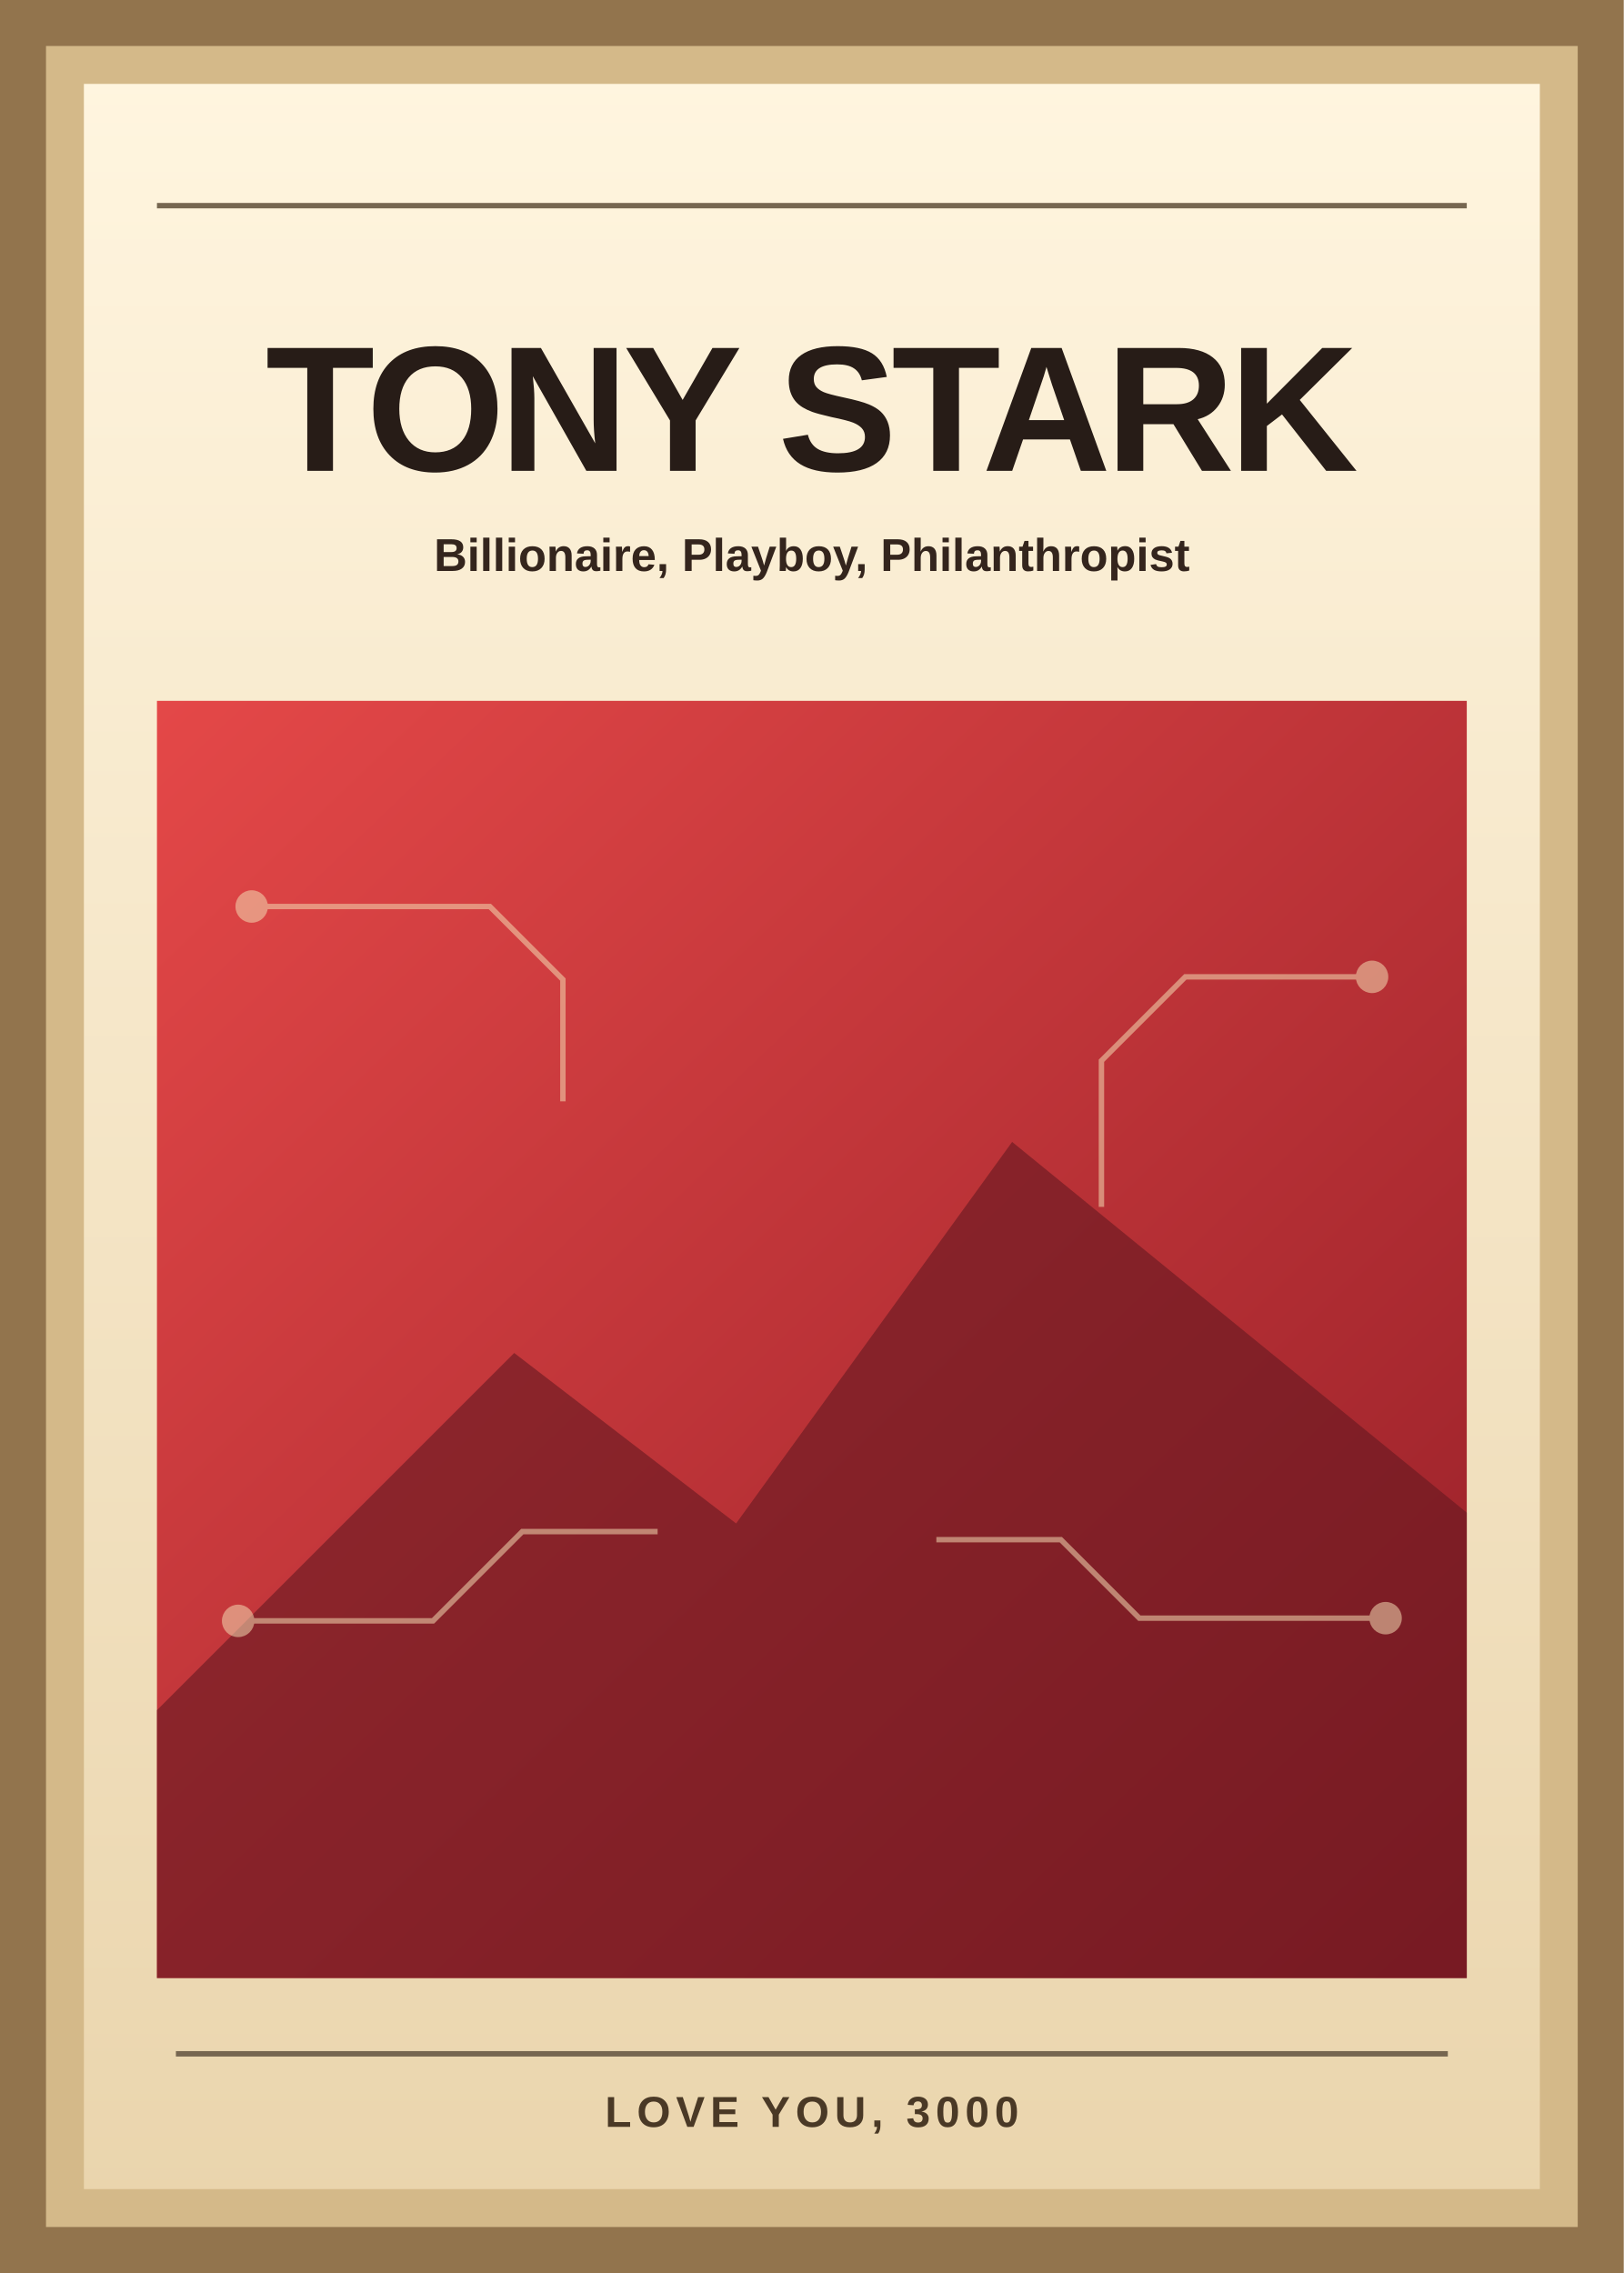
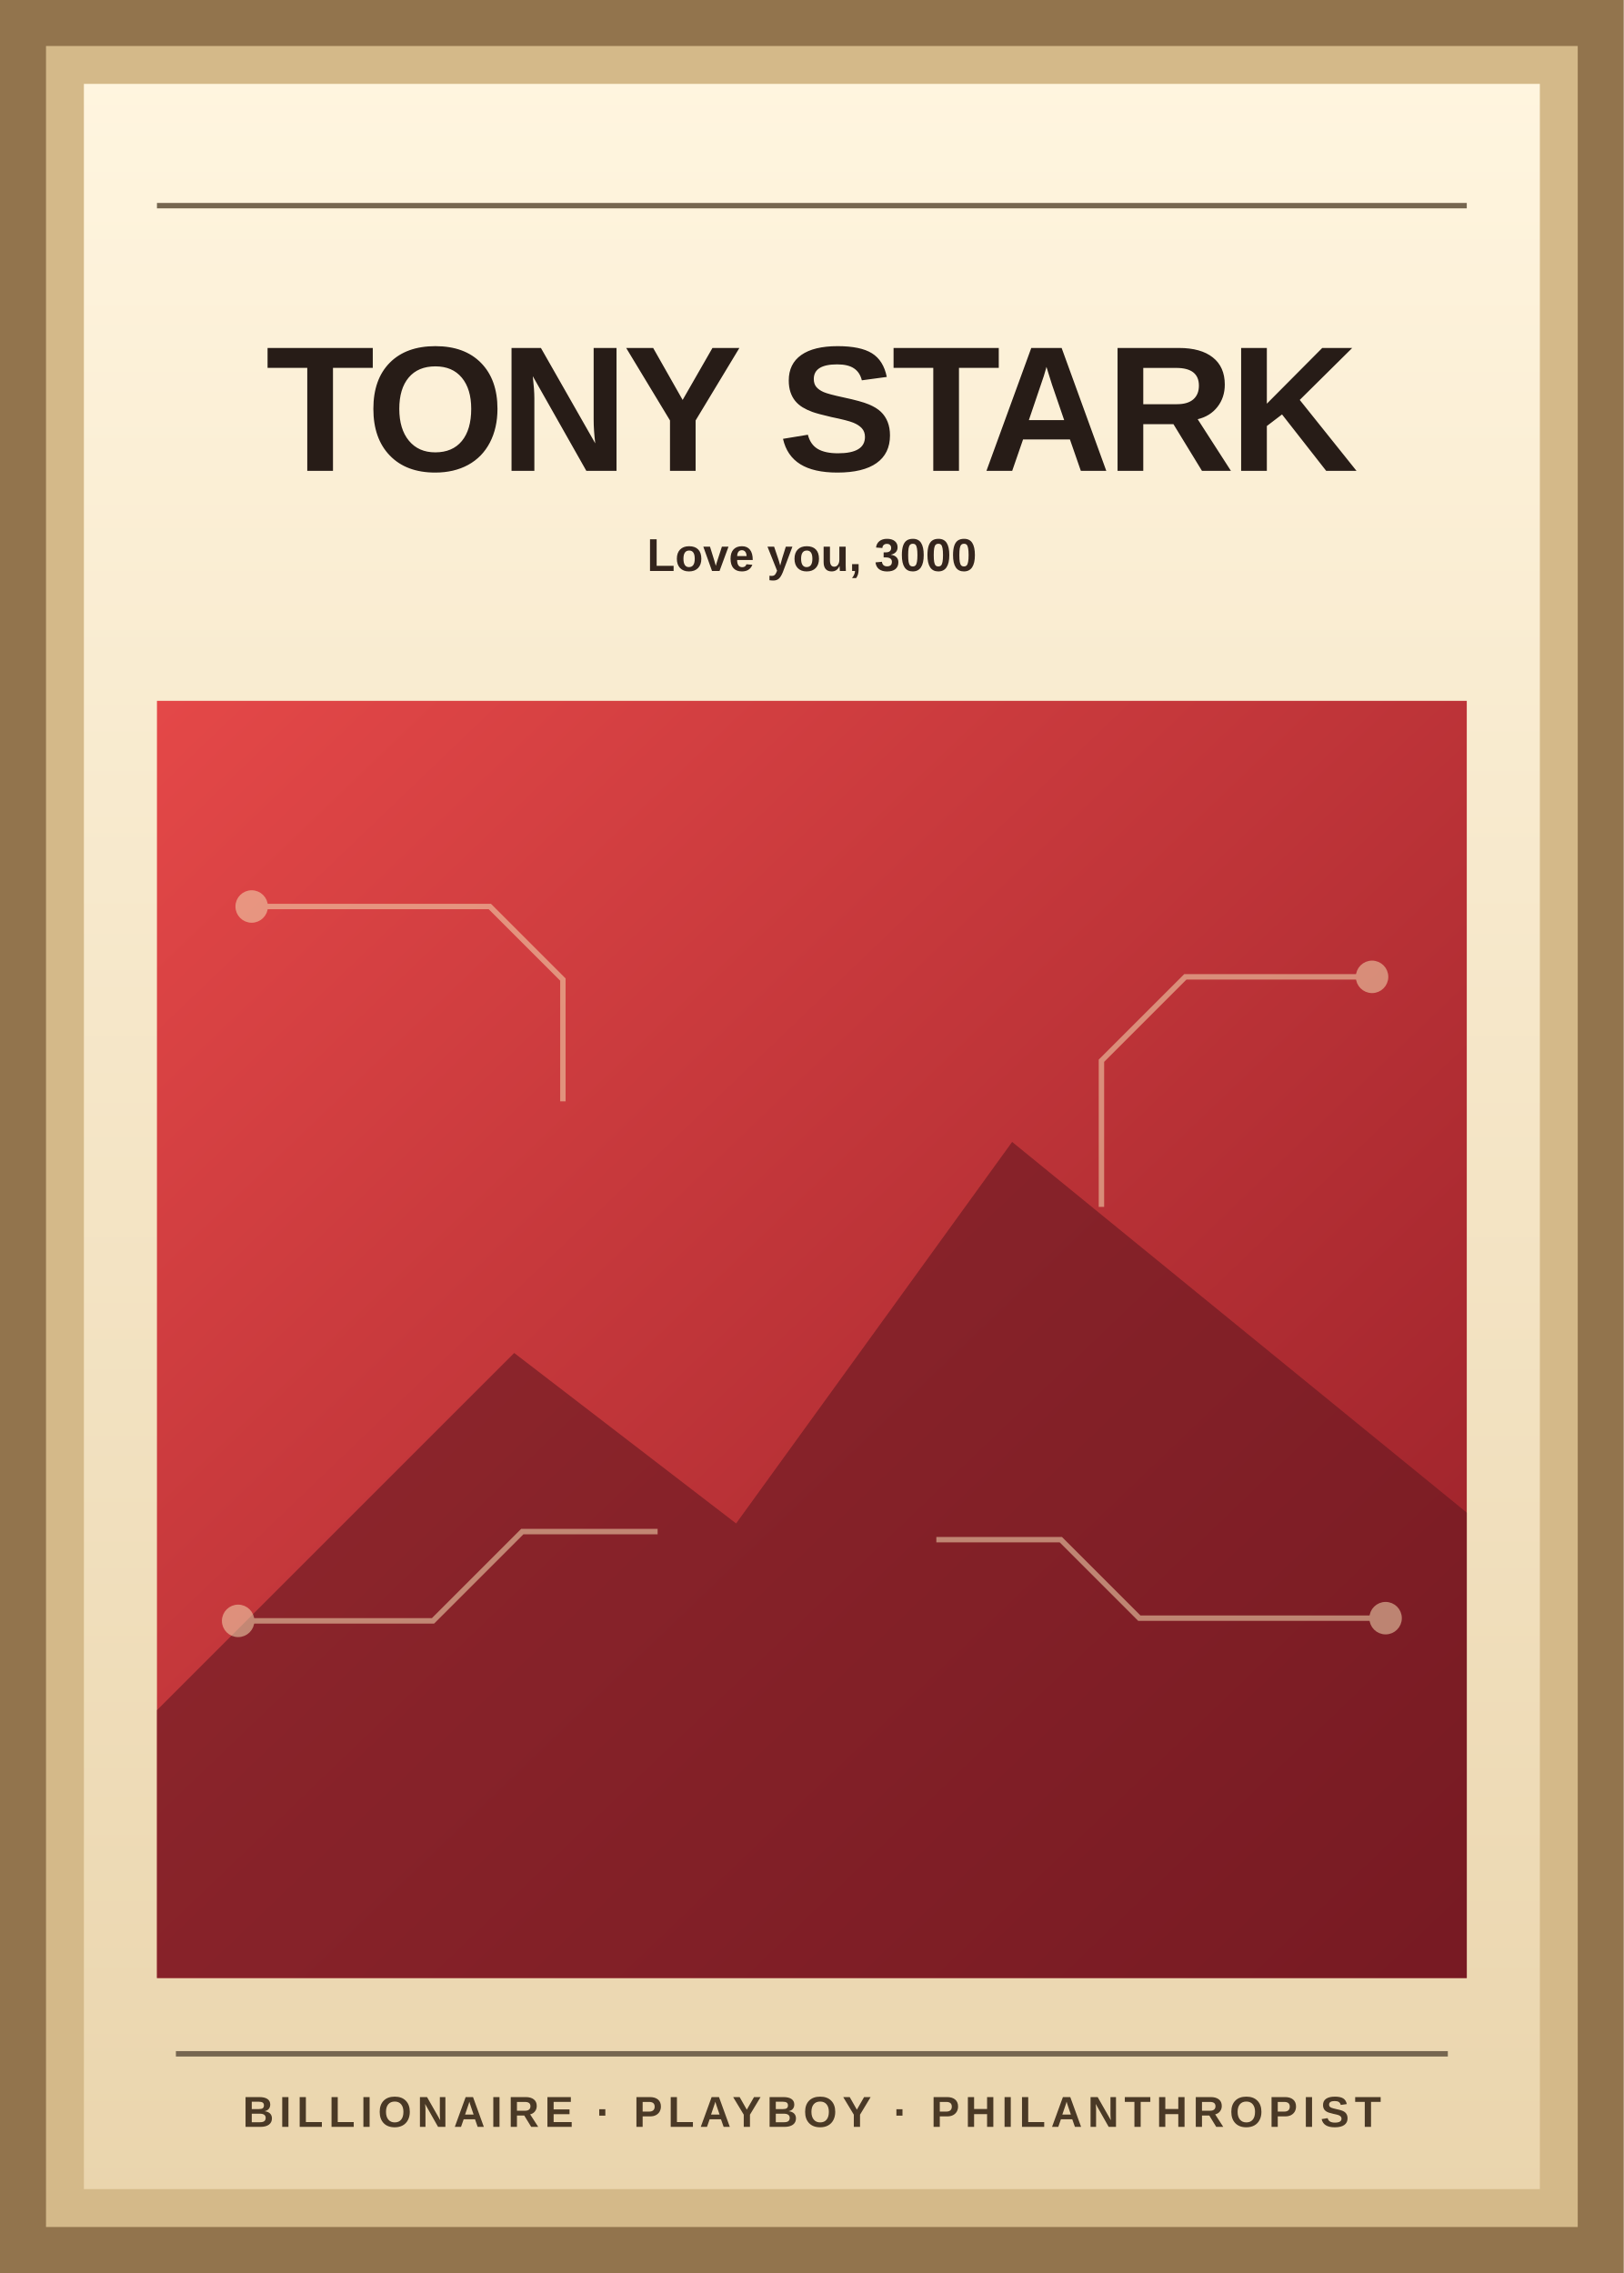
<svg xmlns="http://www.w3.org/2000/svg" viewBox="0 0 600 840">
  <defs>
    <linearGradient id="paper" x2="0" y2="1">
      <stop stop-color="#fff5df" />
      <stop offset="1" stop-color="#ead5ad" />
    </linearGradient>
    <linearGradient id="red" x2="1" y2="1">
      <stop stop-color="#e44848" />
      <stop offset="1" stop-color="#941e27" />
    </linearGradient>
  </defs>
  <rect width="600" height="840" fill="#92744d" />
  <rect x="17" y="17" width="566" height="806" fill="#d4b989" />
  <rect x="31" y="31" width="538" height="778" fill="url(#paper)" />
  <path d="M58 76h484" stroke="#766650" stroke-width="2" />
  <text x="300" y="174" text-anchor="middle" fill="#271c17" font-family="Arial,sans-serif" font-size="66" font-weight="800" letter-spacing="-2">TONY STARK</text>
-   <text x="300" y="211" fill="#34251d" font-family="Arial,sans-serif" font-size="17" font-weight="600" text-anchor="middle">Billionaire, Playboy, Philanthropist</text>
+   <text x="300" y="211" fill="#34251d" font-family="Arial,sans-serif" font-size="17" font-weight="600" text-anchor="middle">Love you, 3000</text>
  <rect x="58" y="259" width="484" height="472" fill="url(#red)" />
  <path d="M58 632 190 500l82 63 102-141 168 137v172H58z" fill="#64181f" opacity=".6" />
  <g fill="none" stroke="#f3d9b0" stroke-width="2" opacity=".55">
    <path d="M93 335h88l27 27v45m299-46h-69l-31 31v54M88 599h72l33-33h50m269 32h-91l-29-29h-46" />
    <circle cx="93" cy="335" r="5" fill="#f3d9b0" />
    <circle cx="507" cy="361" r="5" fill="#f3d9b0" />
    <circle cx="88" cy="599" r="5" fill="#f3d9b0" />
    <circle cx="512" cy="598" r="5" fill="#f3d9b0" />
  </g>
  <path d="M65 759h470" stroke="#766650" stroke-width="2" />
-   <text x="300" y="786" text-anchor="middle" fill="#4a3926" font-family="Arial,sans-serif" font-size="16" font-weight="700" letter-spacing="2">LOVE YOU, 3000</text>
+   <text x="300" y="786" text-anchor="middle" fill="#4a3926" font-family="Arial,sans-serif" font-size="16" font-weight="700" letter-spacing="2">BILLIONAIRE · PLAYBOY · PHILANTHROPIST</text>
</svg>
